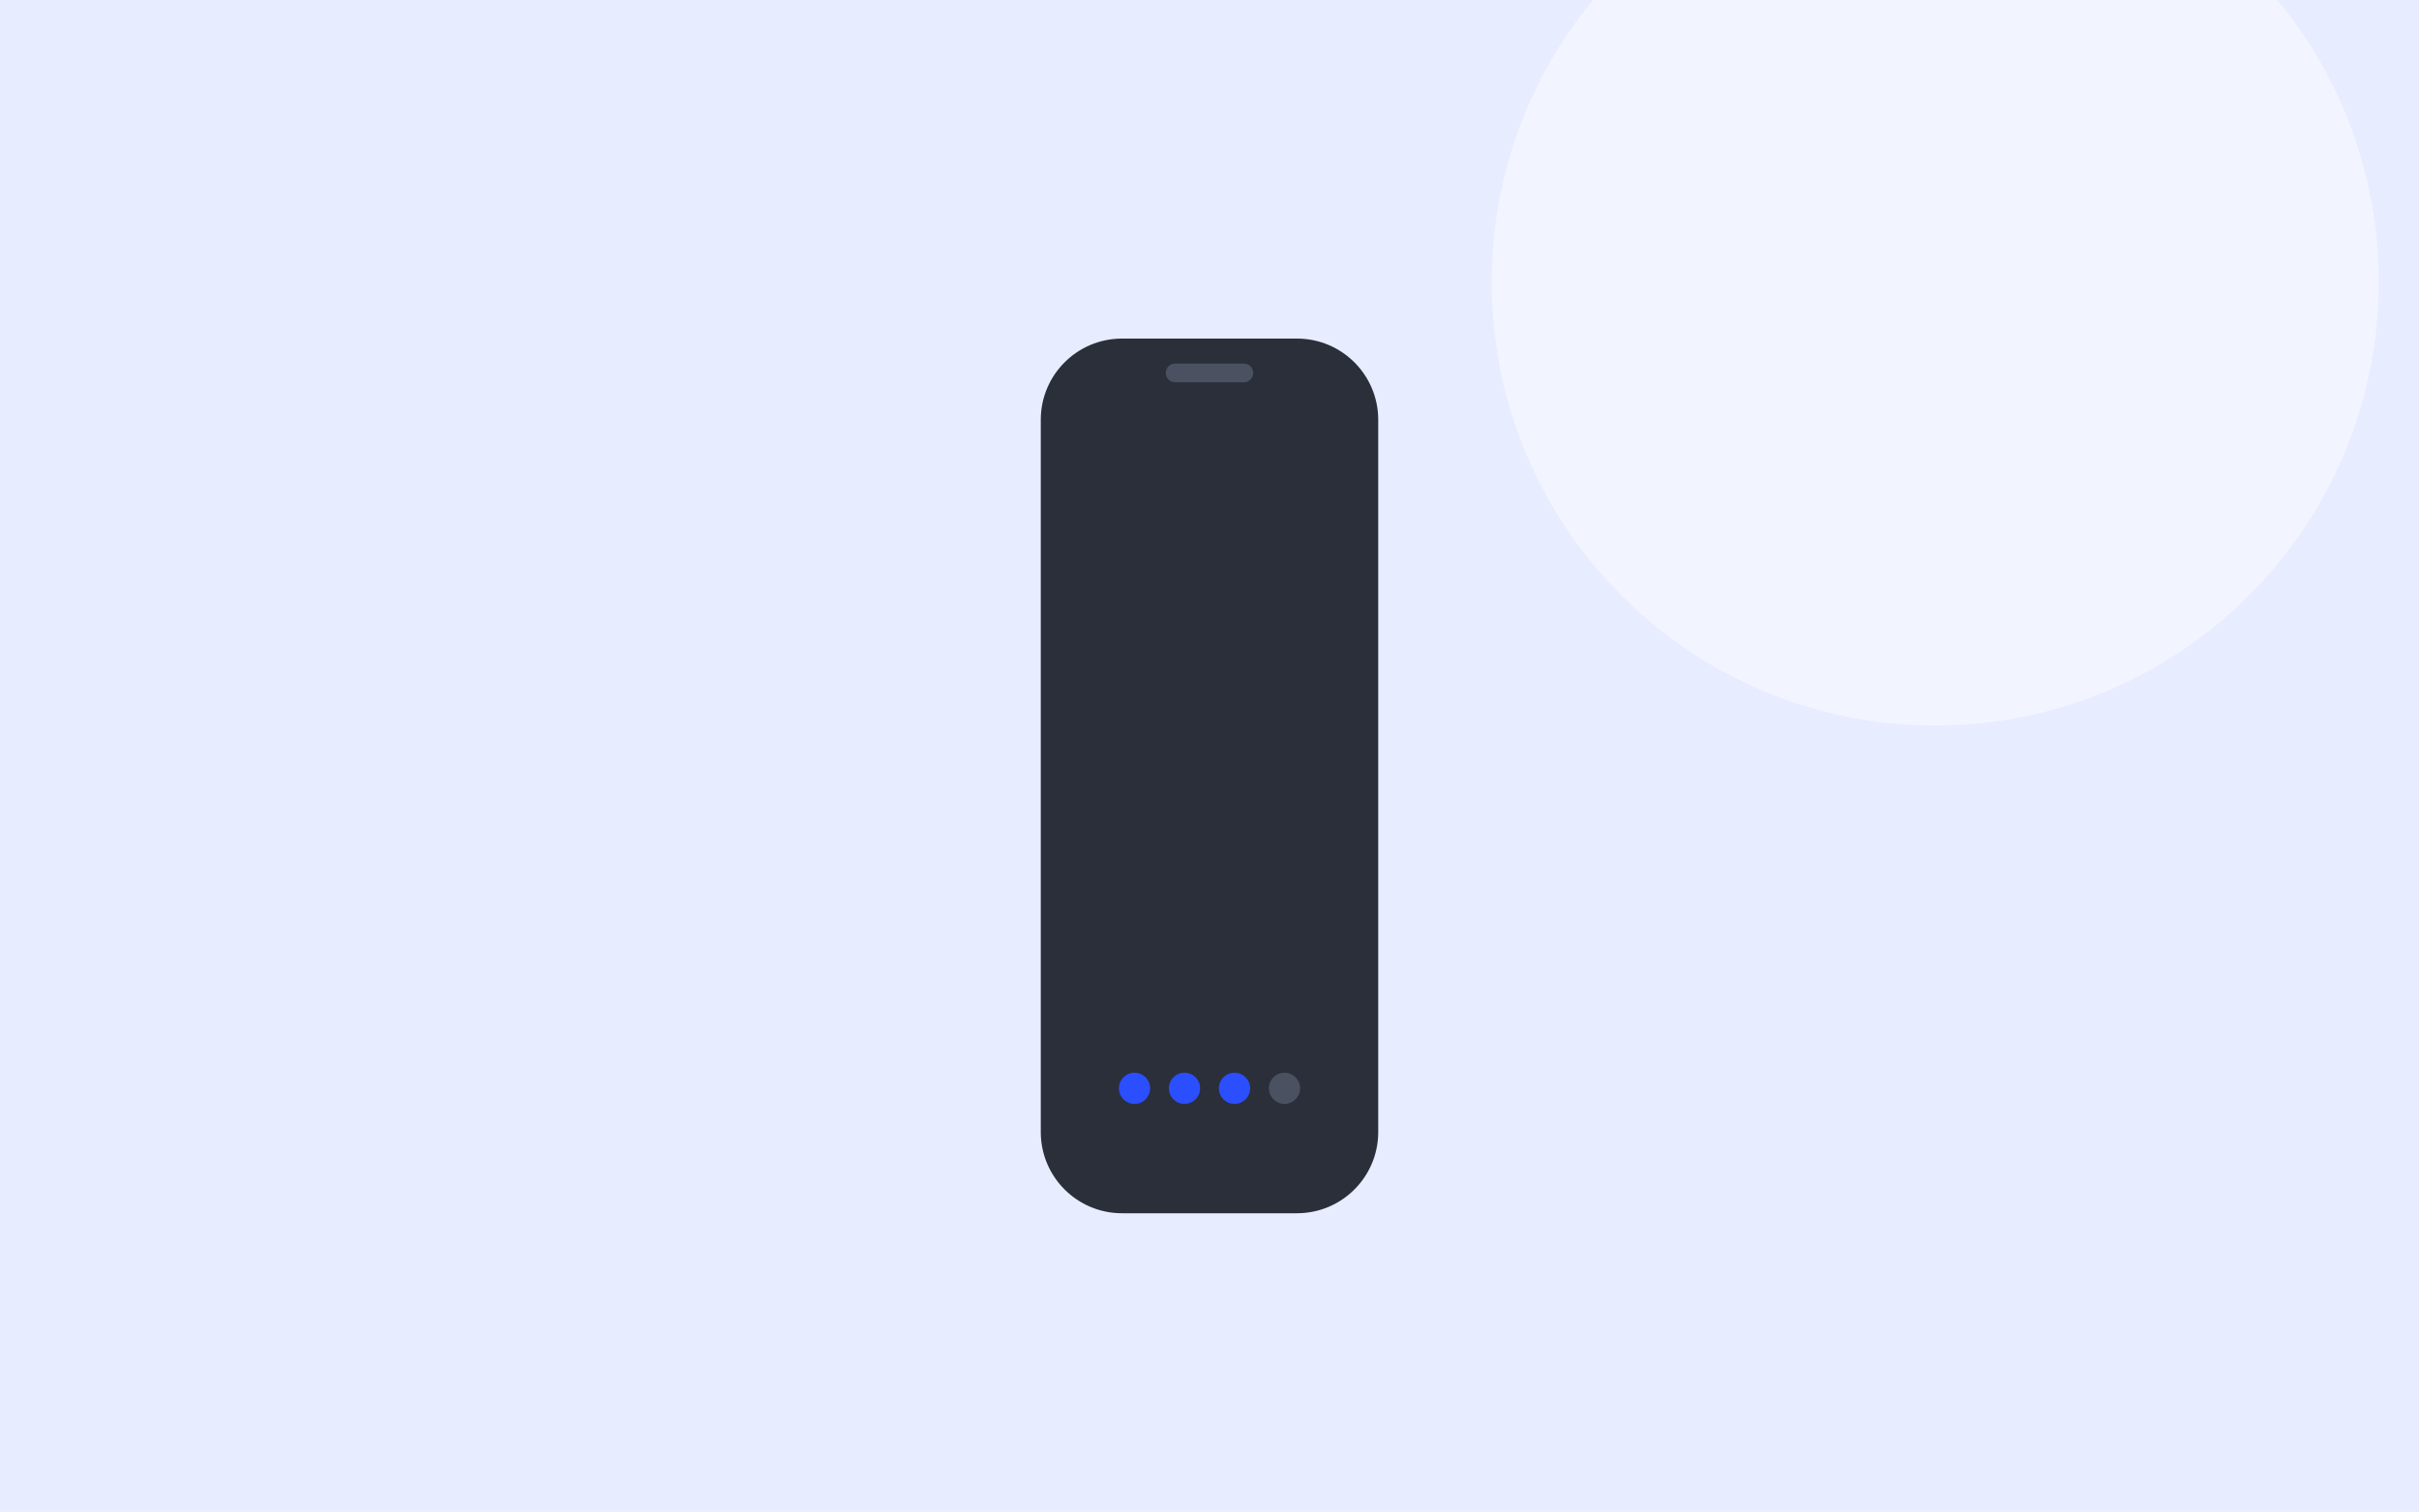
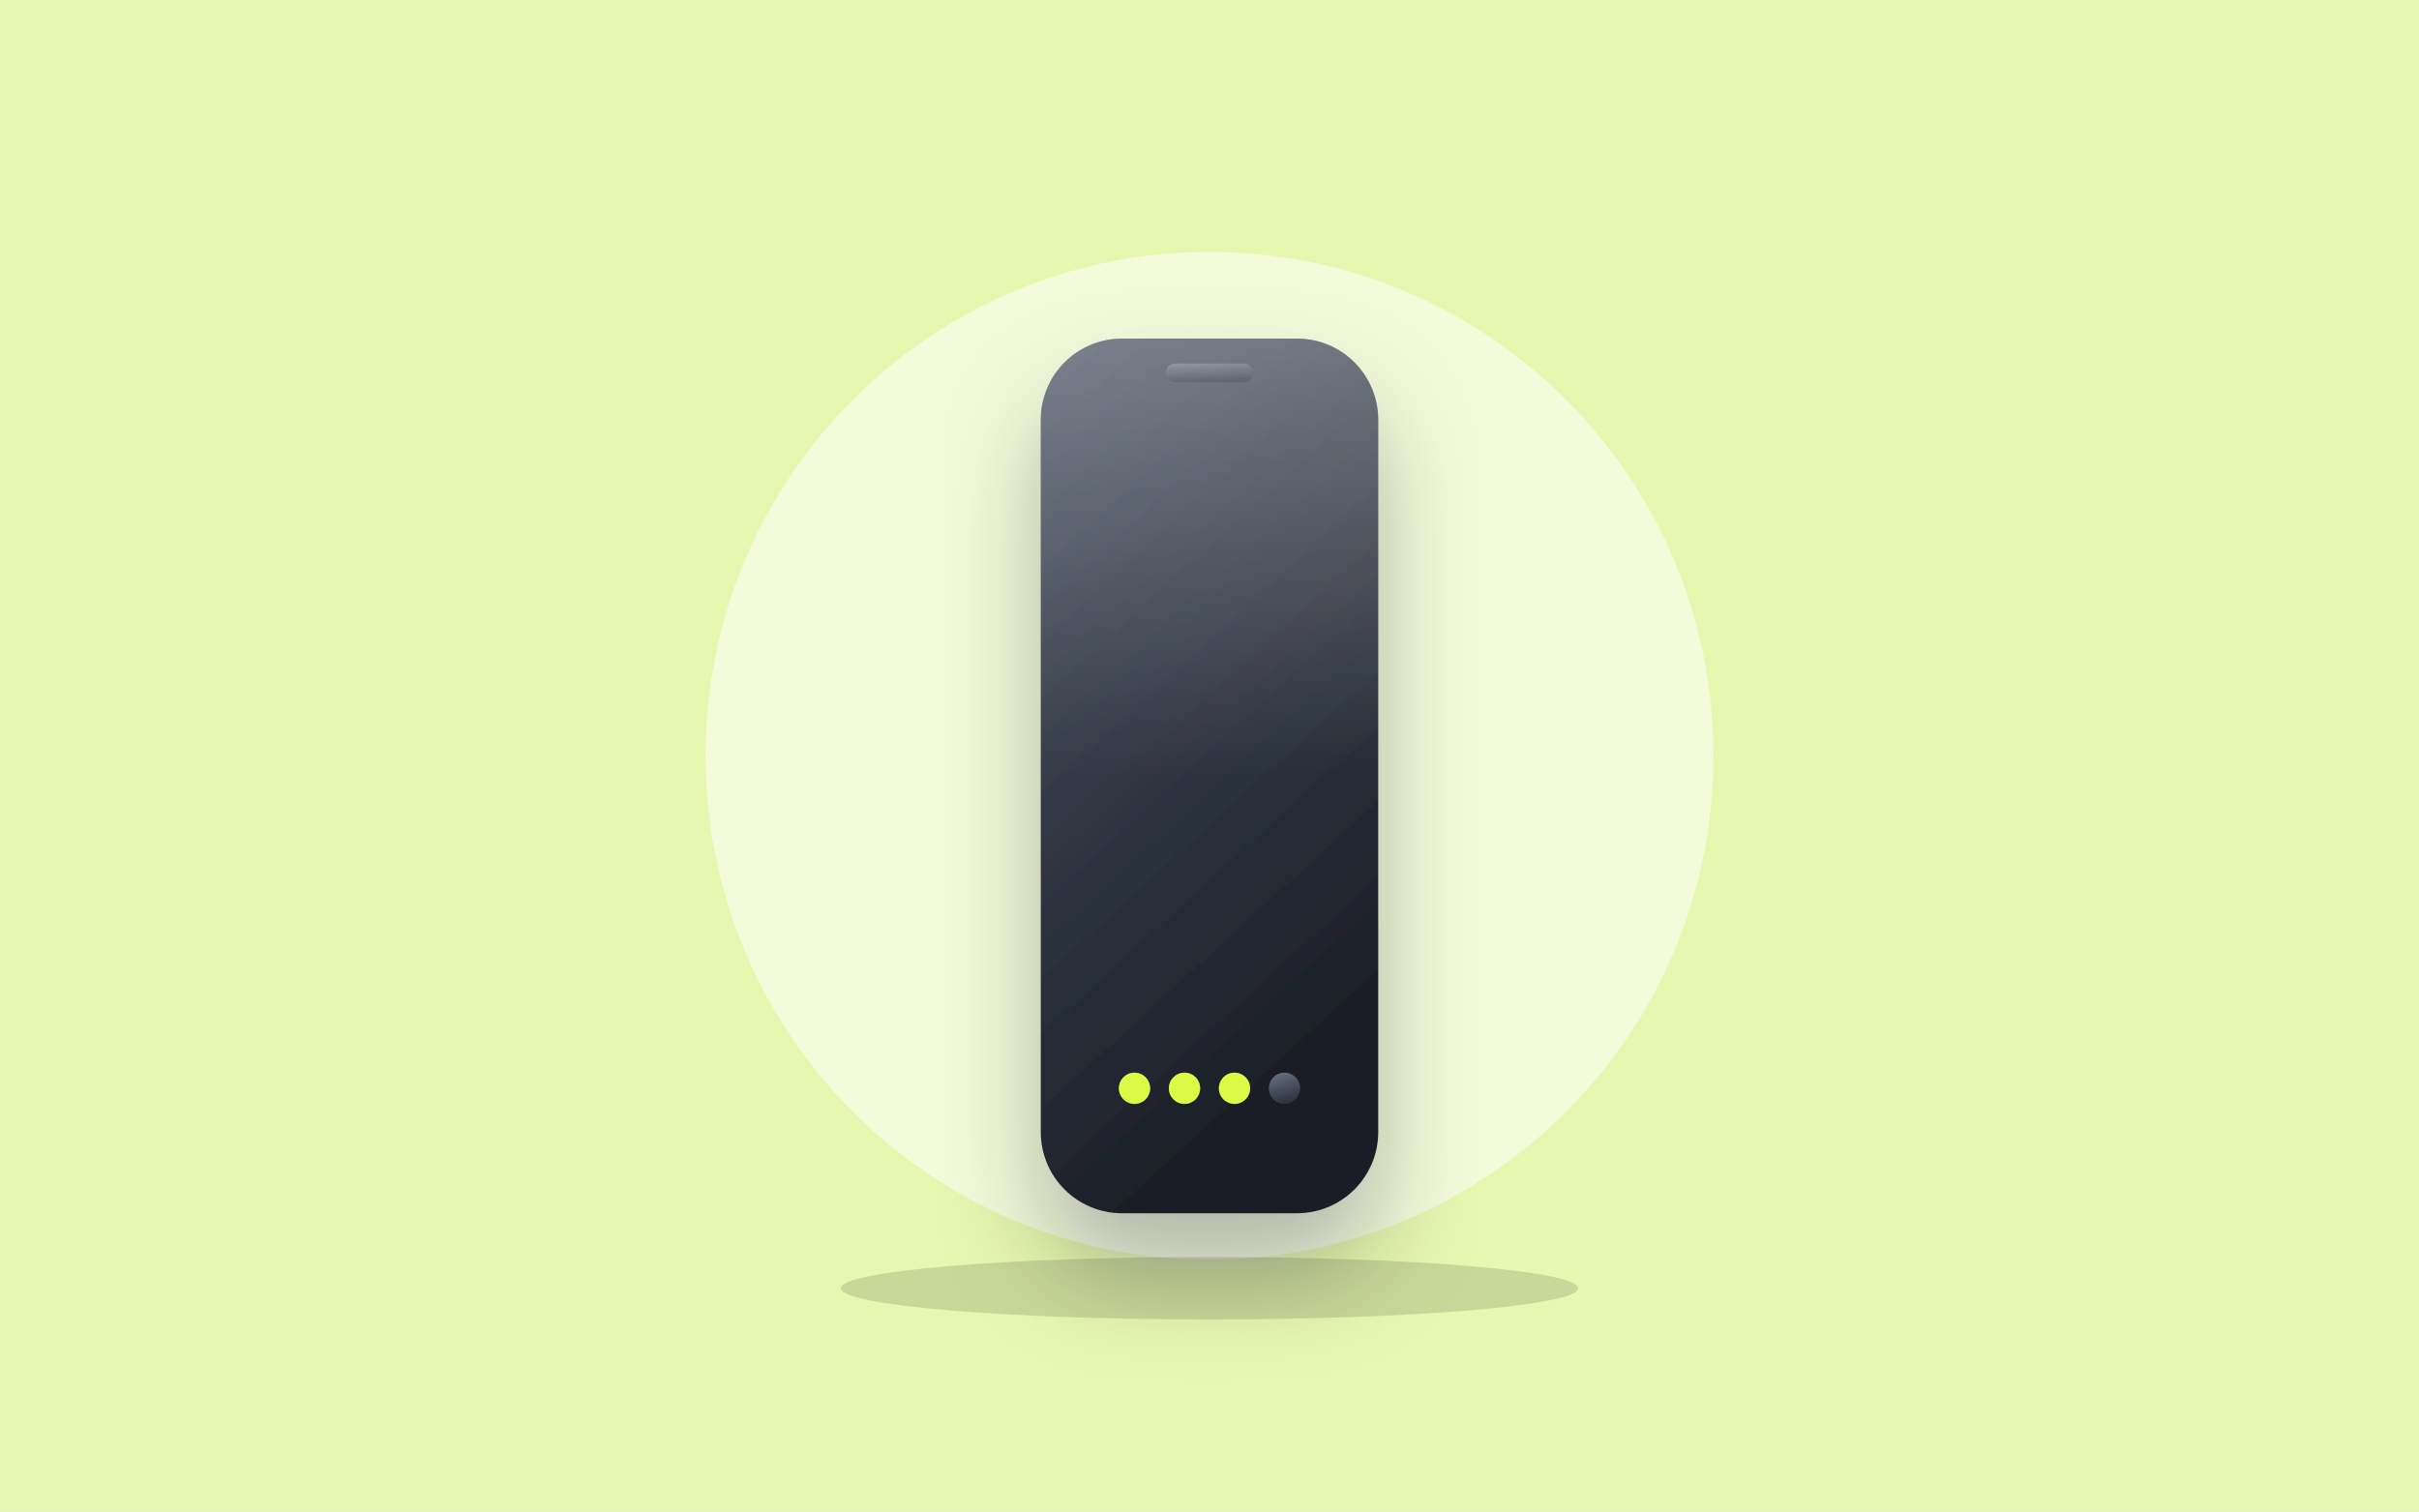
<svg xmlns="http://www.w3.org/2000/svg" viewBox="0 0 1200 750" width="1200" height="750" role="img">
-   <rect width="1200" height="750" fill="#E8ECFF" />
-   <circle cx="960" cy="140" r="220" fill="#fff" opacity=".45" />
+   <rect width="1200" height="750" fill="#E6F7B0" />
+   <circle cx="600" cy="375" r="250" fill="#fff" opacity=".55" />
  <g transform="translate(600 385) scale(1.55) translate(-200 -200)">
-     <rect x="146" y="60" width="108" height="280" rx="26" fill="#2A2F3A" />
-     <rect x="186" y="68" width="28" height="6" rx="3" fill="#4A5160" />
-     <circle cx="176" cy="300" r="5" fill="#2B4EFF" />
-     <circle cx="192" cy="300" r="5" fill="#2B4EFF" />
-     <circle cx="208" cy="300" r="5" fill="#2B4EFF" />
-     <circle cx="224" cy="300" r="5" fill="#4A5160" />
+     <defs>
+       <linearGradient id="gb" x1="0" y1="0" x2="0.35" y2="1">
+         <stop offset="0" stop-color="#4A5263" />
+         <stop offset="1" stop-color="#1A1D25" />
+       </linearGradient>
+       <linearGradient id="gm" x1="0" y1="0" x2="0.3" y2="1">
+         <stop offset="0" stop-color="#6B7385" />
+         <stop offset="1" stop-color="#2F3542" />
+       </linearGradient>
+       <linearGradient id="gd" x1="0" y1="0" x2="0" y2="1">
+         <stop offset="0" stop-color="#20242E" />
+         <stop offset="1" stop-color="#0B0D12" />
+       </linearGradient>
+       <linearGradient id="gs" x1="0" y1="0" x2="1" y2="1">
+         <stop offset="0" stop-color="#232937" />
+         <stop offset="1" stop-color="#0E1117" />
+       </linearGradient>
+       <linearGradient id="gl" x1="0" y1="0" x2="0" y2="1">
+         <stop offset="0" stop-color="#fff" stop-opacity=".55" />
+         <stop offset=".5" stop-color="#fff" stop-opacity="0" />
+       </linearGradient>
+       <filter id="sh" x="-30%" y="-30%" width="160%" height="170%">
+         <feDropShadow dx="0" dy="18" stdDeviation="16" flood-color="#0B0D12" flood-opacity=".28" />
+       </filter>
+     </defs>
+     <ellipse cx="200" cy="364" rx="118" ry="10" fill="#0B0D12" opacity=".14" />
+     <g filter="url(#sh)">
+       <rect x="146" y="60" width="108" height="280" rx="26" fill="url(#gb)" />
+       <rect x="186" y="68" width="28" height="6" rx="3" fill="url(#gm)" />
+       <circle cx="176" cy="300" r="5" fill="#C6F432" />
+       <circle cx="192" cy="300" r="5" fill="#C6F432" />
+       <circle cx="208" cy="300" r="5" fill="#C6F432" />
+       <circle cx="224" cy="300" r="5" fill="url(#gm)" />
+     </g>
+     <g opacity=".5" style="mix-blend-mode:screen">
+       <rect x="146" y="60" width="108" height="280" rx="26" fill="url(#gl)" />
+       <rect x="186" y="68" width="28" height="6" rx="3" fill="none" />
+       <circle cx="176" cy="300" r="5" fill="#C6F432" />
+       <circle cx="192" cy="300" r="5" fill="#C6F432" />
+       <circle cx="208" cy="300" r="5" fill="#C6F432" />
+       <circle cx="224" cy="300" r="5" fill="none" />
+     </g>
  </g>
</svg>
